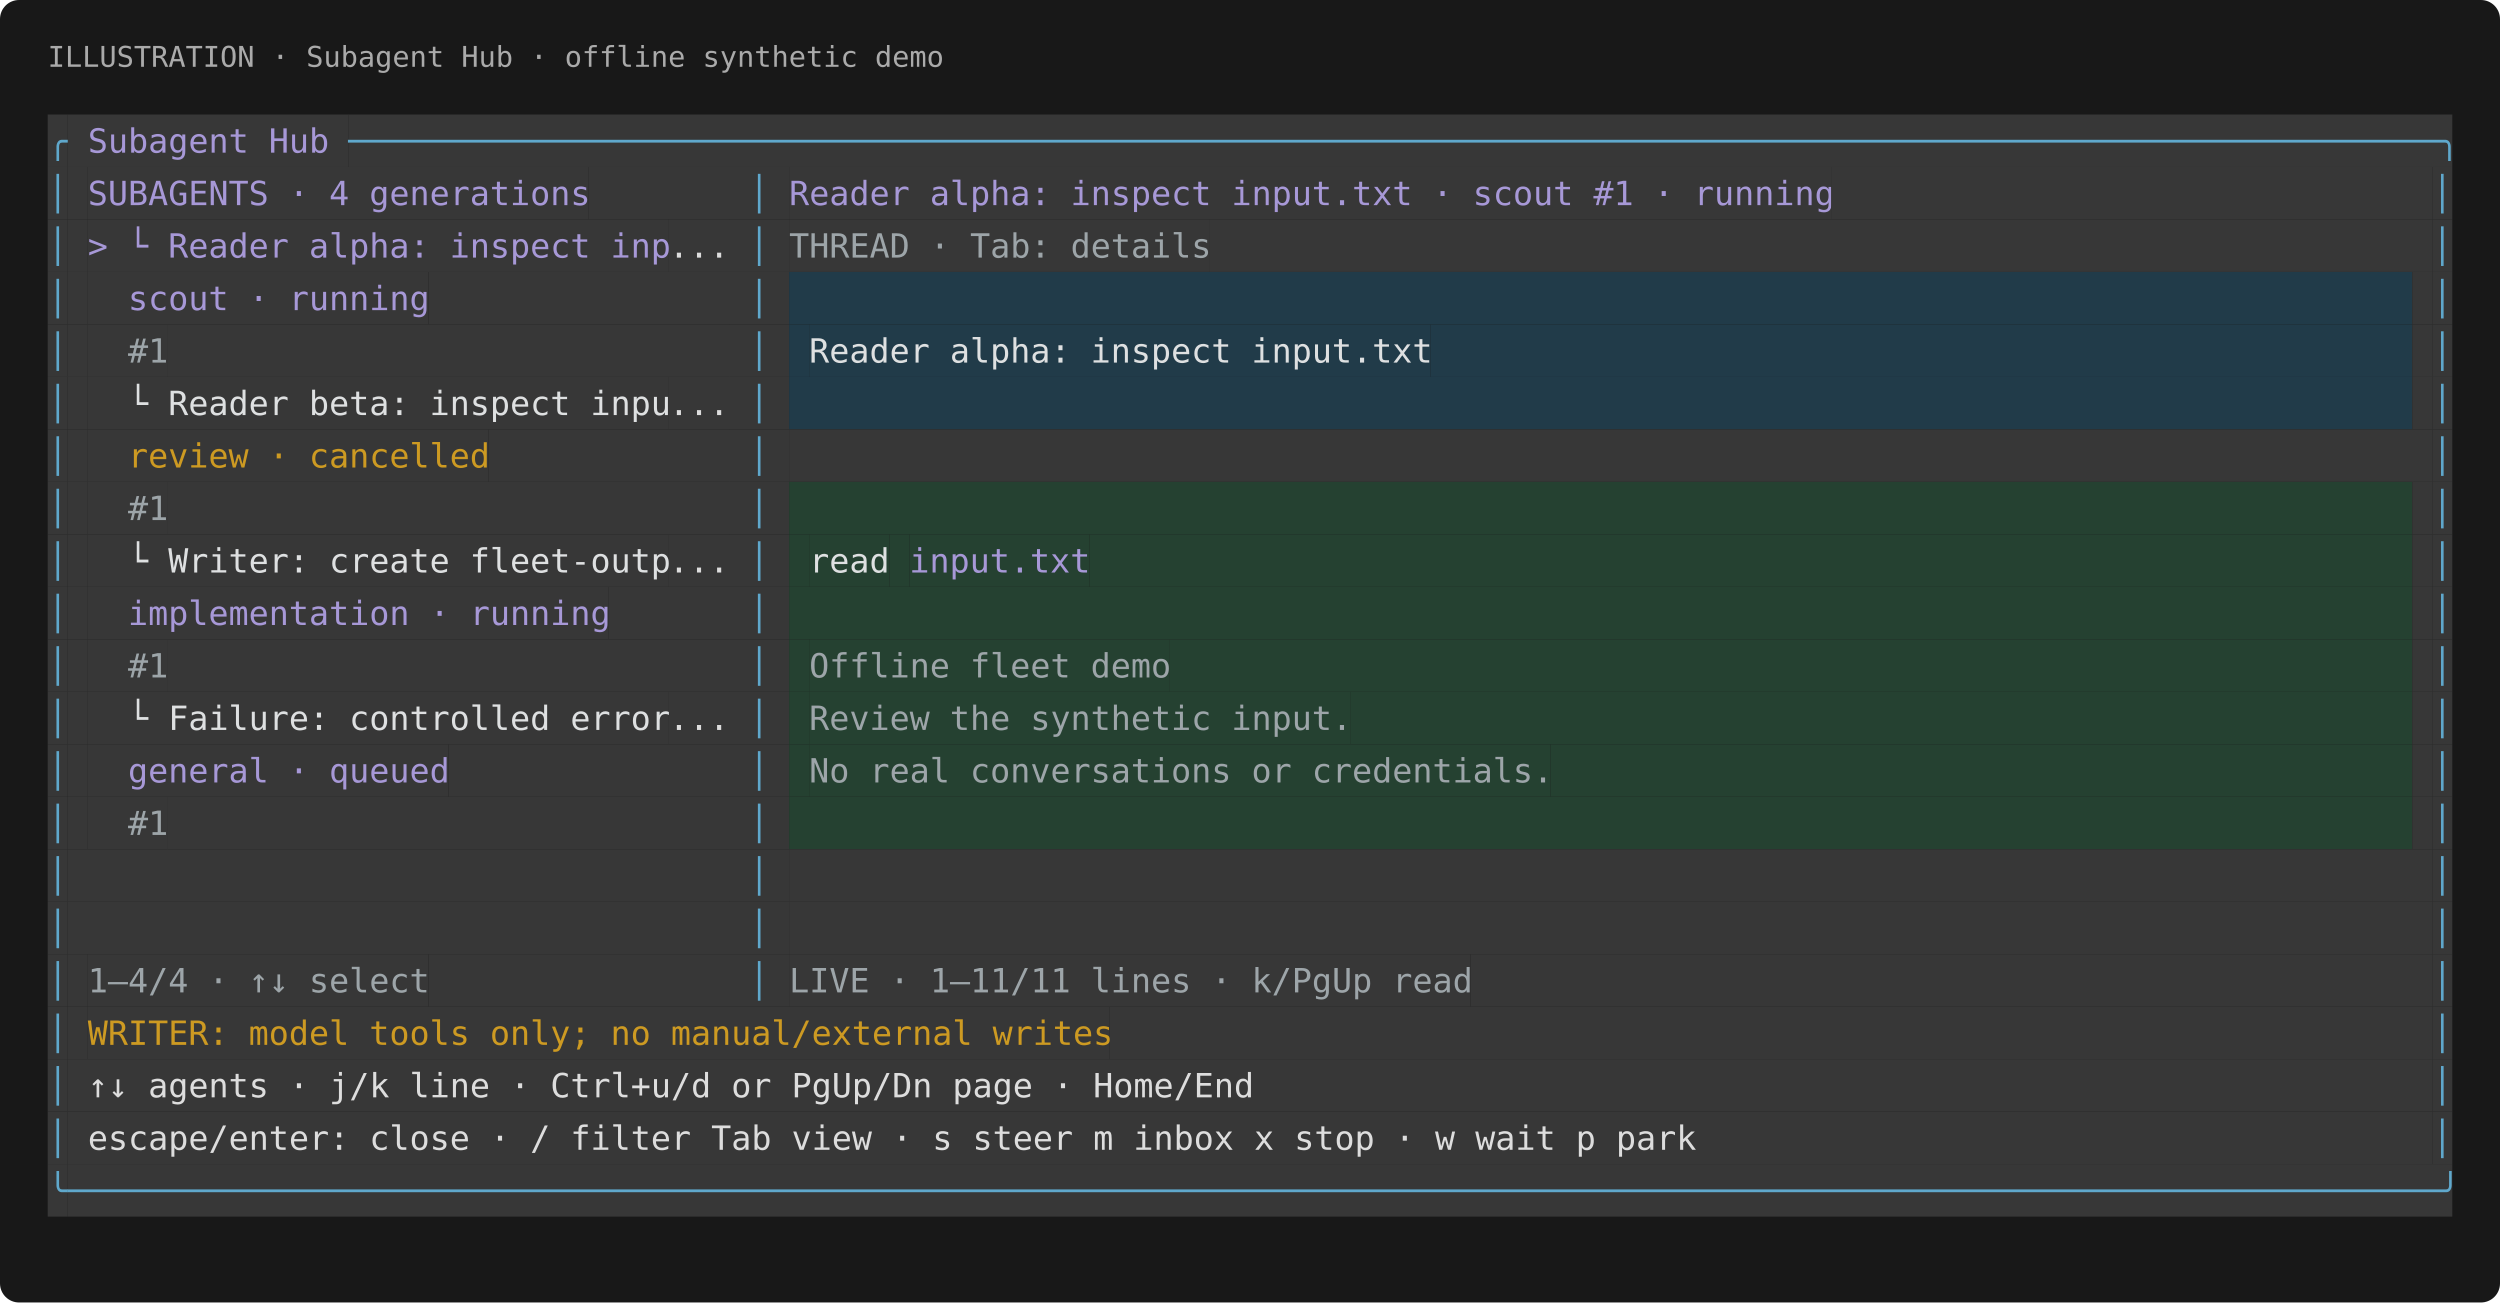
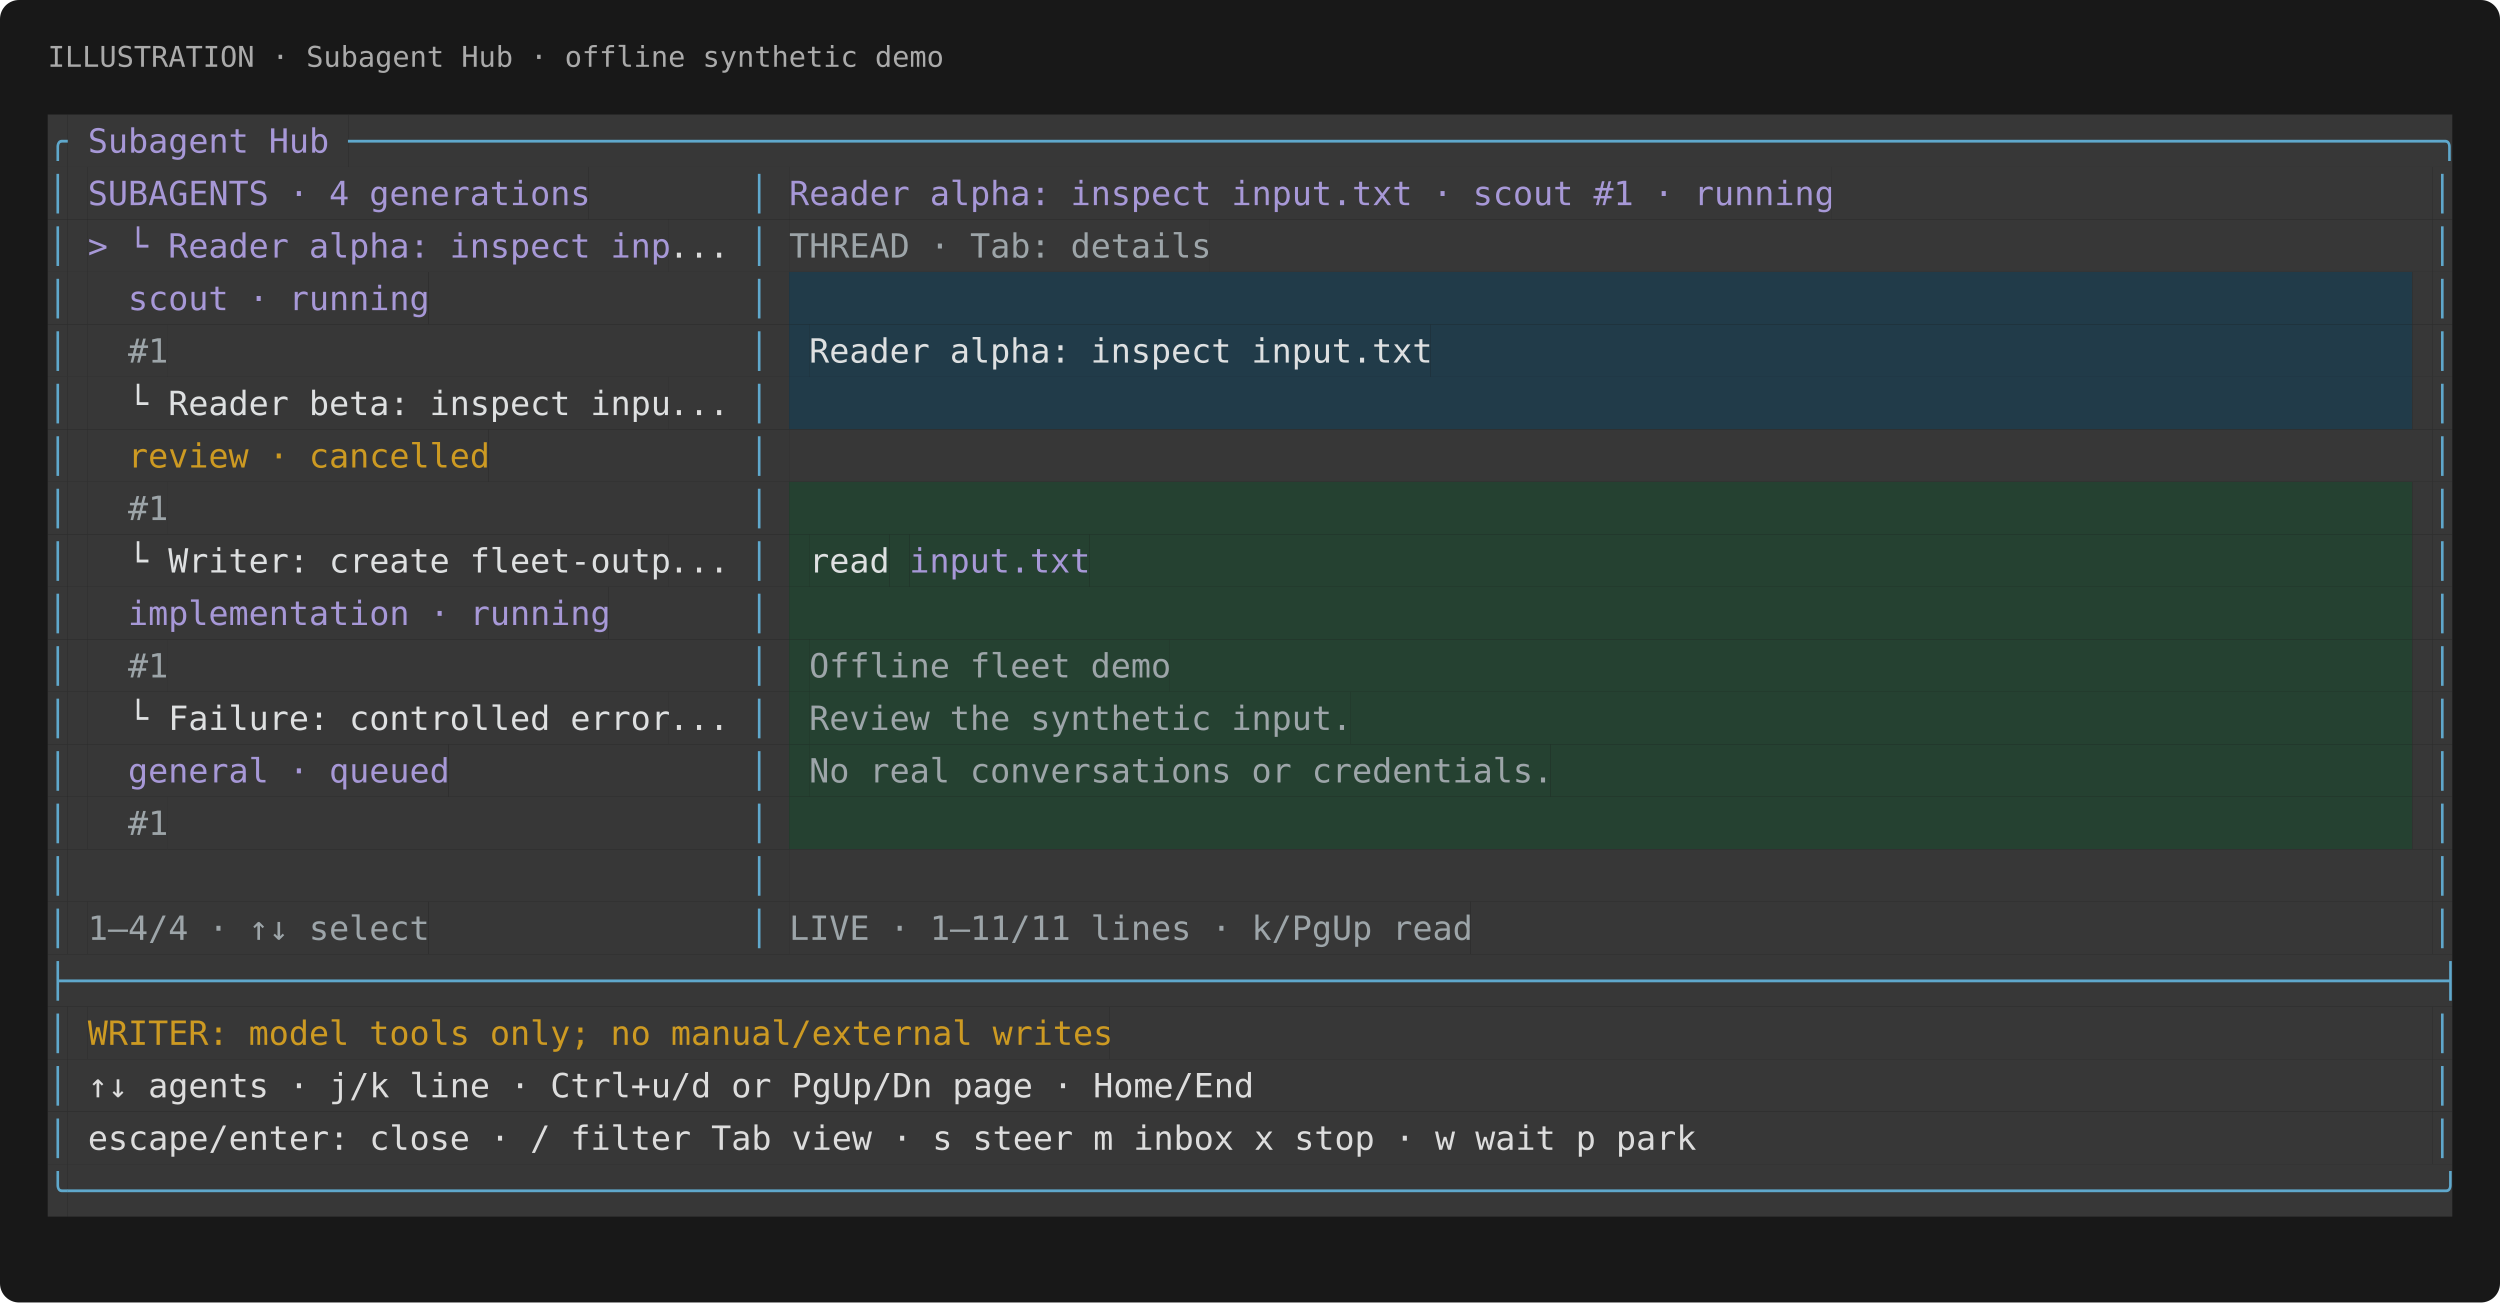
<svg xmlns="http://www.w3.org/2000/svg" width="1048" height="546" viewBox="0 0 1048 546" role="img" aria-labelledby="title desc">
  <rect width="100%" height="100%" rx="8" fill="#181818" />
  <text x="20" y="28" fill="#aaaaaa" font-family="Menlo, monospace" font-size="12">ILLUSTRATION · Subagent Hub · offline synthetic demo</text>
  <rect x="20" y="48" width="8.4" height="22" fill="rgb(55,55,55)" />
  <text x="20" y="64" xml:space="preserve" fill="rgb(95,168,204)" font-family="Menlo, monospace" font-size="14" textLength="8.4" lengthAdjust="spacingAndGlyphs">╭</text>
  <rect x="28.4" y="48" width="117.6" height="22" fill="rgb(55,55,55)" />
  <text x="28.4" y="64" xml:space="preserve" fill="rgb(167,152,215)" font-family="Menlo, monospace" font-size="14" textLength="117.6" lengthAdjust="spacingAndGlyphs"> Subagent Hub </text>
  <rect x="146" y="48" width="882" height="22" fill="rgb(55,55,55)" />
  <text x="146" y="64" xml:space="preserve" fill="rgb(95,168,204)" font-family="Menlo, monospace" font-size="14" textLength="882" lengthAdjust="spacingAndGlyphs">────────────────────────────────────────────────────────────────────────────────────────────────────────╮</text>
  <rect x="20" y="70" width="8.4" height="22" fill="rgb(55,55,55)" />
  <text x="20" y="86" xml:space="preserve" fill="rgb(95,168,204)" font-family="Menlo, monospace" font-size="14" textLength="8.4" lengthAdjust="spacingAndGlyphs">│</text>
  <rect x="28.4" y="70" width="8.4" height="22" fill="rgb(55,55,55)" />
  <text x="28.4" y="86" xml:space="preserve" fill="#dddddd" font-family="Menlo, monospace" font-size="14" textLength="8.4" lengthAdjust="spacingAndGlyphs"> </text>
  <rect x="36.8" y="70" width="210" height="22" fill="rgb(55,55,55)" />
  <text x="36.8" y="86" xml:space="preserve" fill="rgb(167,152,215)" font-family="Menlo, monospace" font-size="14" textLength="210" lengthAdjust="spacingAndGlyphs">SUBAGENTS · 4 generations</text>
  <rect x="246.8" y="70" width="58.8" height="22" fill="rgb(55,55,55)" />
  <text x="246.8" y="86" xml:space="preserve" fill="#dddddd" font-family="Menlo, monospace" font-size="14" textLength="58.8" lengthAdjust="spacingAndGlyphs">       </text>
  <rect x="305.6" y="70" width="25.2" height="22" fill="rgb(55,55,55)" />
  <text x="305.6" y="86" xml:space="preserve" fill="rgb(95,168,204)" font-family="Menlo, monospace" font-size="14" textLength="25.2" lengthAdjust="spacingAndGlyphs"> │ </text>
  <rect x="330.8" y="70" width="436.8" height="22" fill="rgb(55,55,55)" />
  <text x="330.8" y="86" xml:space="preserve" fill="rgb(167,152,215)" font-family="Menlo, monospace" font-size="14" textLength="436.8" lengthAdjust="spacingAndGlyphs">Reader alpha: inspect input.txt · scout #1 · running</text>
  <rect x="767.6" y="70" width="252" height="22" fill="rgb(55,55,55)" />
  <text x="767.6" y="86" xml:space="preserve" fill="#dddddd" font-family="Menlo, monospace" font-size="14" textLength="252" lengthAdjust="spacingAndGlyphs">                              </text>
  <rect x="1019.6" y="70" width="8.4" height="22" fill="rgb(55,55,55)" />
  <text x="1019.6" y="86" xml:space="preserve" fill="rgb(95,168,204)" font-family="Menlo, monospace" font-size="14" textLength="8.4" lengthAdjust="spacingAndGlyphs">│</text>
  <rect x="20" y="92" width="8.4" height="22" fill="rgb(55,55,55)" />
  <text x="20" y="108" xml:space="preserve" fill="rgb(95,168,204)" font-family="Menlo, monospace" font-size="14" textLength="8.4" lengthAdjust="spacingAndGlyphs">│</text>
  <rect x="28.4" y="92" width="8.4" height="22" fill="rgb(55,55,55)" />
  <text x="28.4" y="108" xml:space="preserve" fill="#dddddd" font-family="Menlo, monospace" font-size="14" textLength="8.4" lengthAdjust="spacingAndGlyphs"> </text>
  <rect x="36.8" y="92" width="243.6" height="22" fill="rgb(55,55,55)" />
  <text x="36.8" y="108" xml:space="preserve" fill="rgb(167,152,215)" font-family="Menlo, monospace" font-size="14" textLength="243.6" lengthAdjust="spacingAndGlyphs">&gt; └ Reader alpha: inspect inp</text>
  <rect x="280.4" y="92" width="25.2" height="22" fill="rgb(55,55,55)" />
  <text x="280.4" y="108" xml:space="preserve" fill="#dddddd" font-family="Menlo, monospace" font-size="14" textLength="25.2" lengthAdjust="spacingAndGlyphs">...</text>
  <rect x="305.6" y="92" width="25.2" height="22" fill="rgb(55,55,55)" />
  <text x="305.6" y="108" xml:space="preserve" fill="rgb(95,168,204)" font-family="Menlo, monospace" font-size="14" textLength="25.2" lengthAdjust="spacingAndGlyphs"> │ </text>
  <rect x="330.8" y="92" width="176.4" height="22" fill="rgb(55,55,55)" />
  <text x="330.8" y="108" xml:space="preserve" fill="rgb(157,165,169)" font-family="Menlo, monospace" font-size="14" textLength="176.4" lengthAdjust="spacingAndGlyphs">THREAD · Tab: details</text>
  <rect x="507.2" y="92" width="512.4" height="22" fill="rgb(55,55,55)" />
  <text x="507.2" y="108" xml:space="preserve" fill="#dddddd" font-family="Menlo, monospace" font-size="14" textLength="512.4" lengthAdjust="spacingAndGlyphs">                                                             </text>
  <rect x="1019.6" y="92" width="8.4" height="22" fill="rgb(55,55,55)" />
  <text x="1019.6" y="108" xml:space="preserve" fill="rgb(95,168,204)" font-family="Menlo, monospace" font-size="14" textLength="8.4" lengthAdjust="spacingAndGlyphs">│</text>
  <rect x="20" y="114" width="8.4" height="22" fill="rgb(55,55,55)" />
  <text x="20" y="130" xml:space="preserve" fill="rgb(95,168,204)" font-family="Menlo, monospace" font-size="14" textLength="8.4" lengthAdjust="spacingAndGlyphs">│</text>
  <rect x="28.4" y="114" width="8.4" height="22" fill="rgb(55,55,55)" />
  <text x="28.4" y="130" xml:space="preserve" fill="#dddddd" font-family="Menlo, monospace" font-size="14" textLength="8.4" lengthAdjust="spacingAndGlyphs"> </text>
  <rect x="36.8" y="114" width="142.8" height="22" fill="rgb(55,55,55)" />
  <text x="36.8" y="130" xml:space="preserve" fill="rgb(167,152,215)" font-family="Menlo, monospace" font-size="14" textLength="142.8" lengthAdjust="spacingAndGlyphs">  scout · running</text>
  <rect x="179.6" y="114" width="126" height="22" fill="rgb(55,55,55)" />
  <text x="179.6" y="130" xml:space="preserve" fill="#dddddd" font-family="Menlo, monospace" font-size="14" textLength="126" lengthAdjust="spacingAndGlyphs">               </text>
  <rect x="305.6" y="114" width="25.2" height="22" fill="rgb(55,55,55)" />
  <text x="305.6" y="130" xml:space="preserve" fill="rgb(95,168,204)" font-family="Menlo, monospace" font-size="14" textLength="25.2" lengthAdjust="spacingAndGlyphs"> │ </text>
  <rect x="330.8" y="114" width="680.4" height="22" fill="rgb(33,59,73)" />
  <text x="330.8" y="130" xml:space="preserve" fill="#dddddd" font-family="Menlo, monospace" font-size="14" textLength="680.4" lengthAdjust="spacingAndGlyphs">                                                                                 </text>
  <rect x="1011.2" y="114" width="8.4" height="22" fill="rgb(55,55,55)" />
  <text x="1011.2" y="130" xml:space="preserve" fill="#dddddd" font-family="Menlo, monospace" font-size="14" textLength="8.4" lengthAdjust="spacingAndGlyphs"> </text>
  <rect x="1019.6" y="114" width="8.4" height="22" fill="rgb(55,55,55)" />
  <text x="1019.6" y="130" xml:space="preserve" fill="rgb(95,168,204)" font-family="Menlo, monospace" font-size="14" textLength="8.4" lengthAdjust="spacingAndGlyphs">│</text>
  <rect x="20" y="136" width="8.4" height="22" fill="rgb(55,55,55)" />
  <text x="20" y="152" xml:space="preserve" fill="rgb(95,168,204)" font-family="Menlo, monospace" font-size="14" textLength="8.4" lengthAdjust="spacingAndGlyphs">│</text>
  <rect x="28.4" y="136" width="8.4" height="22" fill="rgb(55,55,55)" />
  <text x="28.4" y="152" xml:space="preserve" fill="#dddddd" font-family="Menlo, monospace" font-size="14" textLength="8.4" lengthAdjust="spacingAndGlyphs"> </text>
  <rect x="36.8" y="136" width="33.6" height="22" fill="rgb(55,55,55)" />
  <text x="36.8" y="152" xml:space="preserve" fill="rgb(157,165,169)" font-family="Menlo, monospace" font-size="14" textLength="33.6" lengthAdjust="spacingAndGlyphs">  #1</text>
  <rect x="70.4" y="136" width="235.2" height="22" fill="rgb(55,55,55)" />
  <text x="70.4" y="152" xml:space="preserve" fill="#dddddd" font-family="Menlo, monospace" font-size="14" textLength="235.2" lengthAdjust="spacingAndGlyphs">                            </text>
  <rect x="305.6" y="136" width="25.2" height="22" fill="rgb(55,55,55)" />
  <text x="305.6" y="152" xml:space="preserve" fill="rgb(95,168,204)" font-family="Menlo, monospace" font-size="14" textLength="25.2" lengthAdjust="spacingAndGlyphs"> │ </text>
  <rect x="330.8" y="136" width="8.4" height="22" fill="rgb(33,59,73)" />
  <text x="330.8" y="152" xml:space="preserve" fill="#dddddd" font-family="Menlo, monospace" font-size="14" textLength="8.4" lengthAdjust="spacingAndGlyphs"> </text>
  <rect x="339.2" y="136" width="260.4" height="22" fill="rgb(33,59,73)" />
  <text x="339.2" y="152" xml:space="preserve" fill="rgb(222,224,225)" font-family="Menlo, monospace" font-size="14" textLength="260.4" lengthAdjust="spacingAndGlyphs">Reader alpha: inspect input.txt</text>
  <rect x="599.6" y="136" width="411.6" height="22" fill="rgb(33,59,73)" />
  <text x="599.6" y="152" xml:space="preserve" fill="#dddddd" font-family="Menlo, monospace" font-size="14" textLength="411.6" lengthAdjust="spacingAndGlyphs">                                                 </text>
  <rect x="1011.2" y="136" width="8.4" height="22" fill="rgb(55,55,55)" />
  <text x="1011.2" y="152" xml:space="preserve" fill="#dddddd" font-family="Menlo, monospace" font-size="14" textLength="8.4" lengthAdjust="spacingAndGlyphs"> </text>
  <rect x="1019.6" y="136" width="8.4" height="22" fill="rgb(55,55,55)" />
  <text x="1019.6" y="152" xml:space="preserve" fill="rgb(95,168,204)" font-family="Menlo, monospace" font-size="14" textLength="8.4" lengthAdjust="spacingAndGlyphs">│</text>
  <rect x="20" y="158" width="8.4" height="22" fill="rgb(55,55,55)" />
  <text x="20" y="174" xml:space="preserve" fill="rgb(95,168,204)" font-family="Menlo, monospace" font-size="14" textLength="8.4" lengthAdjust="spacingAndGlyphs">│</text>
  <rect x="28.4" y="158" width="8.4" height="22" fill="rgb(55,55,55)" />
  <text x="28.4" y="174" xml:space="preserve" fill="#dddddd" font-family="Menlo, monospace" font-size="14" textLength="8.4" lengthAdjust="spacingAndGlyphs"> </text>
  <rect x="36.8" y="158" width="243.6" height="22" fill="rgb(55,55,55)" />
  <text x="36.8" y="174" xml:space="preserve" fill="rgb(222,224,225)" font-family="Menlo, monospace" font-size="14" textLength="243.6" lengthAdjust="spacingAndGlyphs">  └ Reader beta: inspect inpu</text>
  <rect x="280.4" y="158" width="25.2" height="22" fill="rgb(55,55,55)" />
  <text x="280.4" y="174" xml:space="preserve" fill="#dddddd" font-family="Menlo, monospace" font-size="14" textLength="25.2" lengthAdjust="spacingAndGlyphs">...</text>
  <rect x="305.6" y="158" width="25.2" height="22" fill="rgb(55,55,55)" />
  <text x="305.6" y="174" xml:space="preserve" fill="rgb(95,168,204)" font-family="Menlo, monospace" font-size="14" textLength="25.2" lengthAdjust="spacingAndGlyphs"> │ </text>
  <rect x="330.8" y="158" width="680.4" height="22" fill="rgb(33,59,73)" />
  <text x="330.8" y="174" xml:space="preserve" fill="#dddddd" font-family="Menlo, monospace" font-size="14" textLength="680.4" lengthAdjust="spacingAndGlyphs">                                                                                 </text>
  <rect x="1011.2" y="158" width="8.4" height="22" fill="rgb(55,55,55)" />
  <text x="1011.2" y="174" xml:space="preserve" fill="#dddddd" font-family="Menlo, monospace" font-size="14" textLength="8.4" lengthAdjust="spacingAndGlyphs"> </text>
  <rect x="1019.6" y="158" width="8.4" height="22" fill="rgb(55,55,55)" />
  <text x="1019.6" y="174" xml:space="preserve" fill="rgb(95,168,204)" font-family="Menlo, monospace" font-size="14" textLength="8.4" lengthAdjust="spacingAndGlyphs">│</text>
  <rect x="20" y="180" width="8.4" height="22" fill="rgb(55,55,55)" />
  <text x="20" y="196" xml:space="preserve" fill="rgb(95,168,204)" font-family="Menlo, monospace" font-size="14" textLength="8.4" lengthAdjust="spacingAndGlyphs">│</text>
  <rect x="28.4" y="180" width="8.4" height="22" fill="rgb(55,55,55)" />
  <text x="28.4" y="196" xml:space="preserve" fill="#dddddd" font-family="Menlo, monospace" font-size="14" textLength="8.4" lengthAdjust="spacingAndGlyphs"> </text>
  <rect x="36.8" y="180" width="168" height="22" fill="rgb(55,55,55)" />
  <text x="36.8" y="196" xml:space="preserve" fill="rgb(205,154,34)" font-family="Menlo, monospace" font-size="14" textLength="168" lengthAdjust="spacingAndGlyphs">  review · cancelled</text>
  <rect x="204.8" y="180" width="100.8" height="22" fill="rgb(55,55,55)" />
  <text x="204.8" y="196" xml:space="preserve" fill="#dddddd" font-family="Menlo, monospace" font-size="14" textLength="100.8" lengthAdjust="spacingAndGlyphs">            </text>
  <rect x="305.6" y="180" width="25.2" height="22" fill="rgb(55,55,55)" />
  <text x="305.6" y="196" xml:space="preserve" fill="rgb(95,168,204)" font-family="Menlo, monospace" font-size="14" textLength="25.2" lengthAdjust="spacingAndGlyphs"> │ </text>
  <rect x="330.8" y="180" width="688.8" height="22" fill="rgb(55,55,55)" />
  <text x="330.8" y="196" xml:space="preserve" fill="#dddddd" font-family="Menlo, monospace" font-size="14" textLength="688.8" lengthAdjust="spacingAndGlyphs">                                                                                  </text>
  <rect x="1019.6" y="180" width="8.4" height="22" fill="rgb(55,55,55)" />
  <text x="1019.6" y="196" xml:space="preserve" fill="rgb(95,168,204)" font-family="Menlo, monospace" font-size="14" textLength="8.4" lengthAdjust="spacingAndGlyphs">│</text>
  <rect x="20" y="202" width="8.4" height="22" fill="rgb(55,55,55)" />
  <text x="20" y="218" xml:space="preserve" fill="rgb(95,168,204)" font-family="Menlo, monospace" font-size="14" textLength="8.4" lengthAdjust="spacingAndGlyphs">│</text>
  <rect x="28.4" y="202" width="8.4" height="22" fill="rgb(55,55,55)" />
  <text x="28.4" y="218" xml:space="preserve" fill="#dddddd" font-family="Menlo, monospace" font-size="14" textLength="8.4" lengthAdjust="spacingAndGlyphs"> </text>
  <rect x="36.8" y="202" width="33.6" height="22" fill="rgb(55,55,55)" />
  <text x="36.8" y="218" xml:space="preserve" fill="rgb(157,165,169)" font-family="Menlo, monospace" font-size="14" textLength="33.6" lengthAdjust="spacingAndGlyphs">  #1</text>
  <rect x="70.4" y="202" width="235.2" height="22" fill="rgb(55,55,55)" />
  <text x="70.4" y="218" xml:space="preserve" fill="#dddddd" font-family="Menlo, monospace" font-size="14" textLength="235.2" lengthAdjust="spacingAndGlyphs">                            </text>
  <rect x="305.6" y="202" width="25.2" height="22" fill="rgb(55,55,55)" />
  <text x="305.6" y="218" xml:space="preserve" fill="rgb(95,168,204)" font-family="Menlo, monospace" font-size="14" textLength="25.2" lengthAdjust="spacingAndGlyphs"> │ </text>
  <rect x="330.8" y="202" width="680.4" height="22" fill="rgb(37,65,49)" />
  <text x="330.8" y="218" xml:space="preserve" fill="#dddddd" font-family="Menlo, monospace" font-size="14" textLength="680.4" lengthAdjust="spacingAndGlyphs">                                                                                 </text>
  <rect x="1011.2" y="202" width="8.4" height="22" fill="rgb(55,55,55)" />
  <text x="1011.2" y="218" xml:space="preserve" fill="#dddddd" font-family="Menlo, monospace" font-size="14" textLength="8.4" lengthAdjust="spacingAndGlyphs"> </text>
  <rect x="1019.6" y="202" width="8.4" height="22" fill="rgb(55,55,55)" />
  <text x="1019.6" y="218" xml:space="preserve" fill="rgb(95,168,204)" font-family="Menlo, monospace" font-size="14" textLength="8.4" lengthAdjust="spacingAndGlyphs">│</text>
  <rect x="20" y="224" width="8.4" height="22" fill="rgb(55,55,55)" />
  <text x="20" y="240" xml:space="preserve" fill="rgb(95,168,204)" font-family="Menlo, monospace" font-size="14" textLength="8.4" lengthAdjust="spacingAndGlyphs">│</text>
  <rect x="28.4" y="224" width="8.4" height="22" fill="rgb(55,55,55)" />
  <text x="28.4" y="240" xml:space="preserve" fill="#dddddd" font-family="Menlo, monospace" font-size="14" textLength="8.4" lengthAdjust="spacingAndGlyphs"> </text>
  <rect x="36.8" y="224" width="243.6" height="22" fill="rgb(55,55,55)" />
  <text x="36.8" y="240" xml:space="preserve" fill="rgb(222,224,225)" font-family="Menlo, monospace" font-size="14" textLength="243.6" lengthAdjust="spacingAndGlyphs">  └ Writer: create fleet-outp</text>
  <rect x="280.4" y="224" width="25.2" height="22" fill="rgb(55,55,55)" />
  <text x="280.4" y="240" xml:space="preserve" fill="#dddddd" font-family="Menlo, monospace" font-size="14" textLength="25.2" lengthAdjust="spacingAndGlyphs">...</text>
  <rect x="305.6" y="224" width="25.2" height="22" fill="rgb(55,55,55)" />
  <text x="305.6" y="240" xml:space="preserve" fill="rgb(95,168,204)" font-family="Menlo, monospace" font-size="14" textLength="25.2" lengthAdjust="spacingAndGlyphs"> │ </text>
  <rect x="330.8" y="224" width="8.4" height="22" fill="rgb(37,65,49)" />
  <text x="330.8" y="240" xml:space="preserve" fill="#dddddd" font-family="Menlo, monospace" font-size="14" textLength="8.4" lengthAdjust="spacingAndGlyphs"> </text>
  <rect x="339.2" y="224" width="33.6" height="22" fill="rgb(37,65,49)" />
  <text x="339.2" y="240" xml:space="preserve" fill="rgb(222,224,225)" font-family="Menlo, monospace" font-size="14" textLength="33.6" lengthAdjust="spacingAndGlyphs">read</text>
  <rect x="372.8" y="224" width="8.4" height="22" fill="rgb(37,65,49)" />
  <text x="372.8" y="240" xml:space="preserve" fill="#dddddd" font-family="Menlo, monospace" font-size="14" textLength="8.4" lengthAdjust="spacingAndGlyphs"> </text>
  <rect x="381.2" y="224" width="75.6" height="22" fill="rgb(37,65,49)" />
  <text x="381.2" y="240" xml:space="preserve" fill="rgb(167,152,215)" font-family="Menlo, monospace" font-size="14" textLength="75.6" lengthAdjust="spacingAndGlyphs">input.txt</text>
  <rect x="456.8" y="224" width="554.4" height="22" fill="rgb(37,65,49)" />
  <text x="456.8" y="240" xml:space="preserve" fill="#dddddd" font-family="Menlo, monospace" font-size="14" textLength="554.4" lengthAdjust="spacingAndGlyphs">                                                                  </text>
  <rect x="1011.2" y="224" width="8.4" height="22" fill="rgb(55,55,55)" />
  <text x="1011.2" y="240" xml:space="preserve" fill="#dddddd" font-family="Menlo, monospace" font-size="14" textLength="8.4" lengthAdjust="spacingAndGlyphs"> </text>
  <rect x="1019.6" y="224" width="8.4" height="22" fill="rgb(55,55,55)" />
  <text x="1019.6" y="240" xml:space="preserve" fill="rgb(95,168,204)" font-family="Menlo, monospace" font-size="14" textLength="8.4" lengthAdjust="spacingAndGlyphs">│</text>
  <rect x="20" y="246" width="8.4" height="22" fill="rgb(55,55,55)" />
  <text x="20" y="262" xml:space="preserve" fill="rgb(95,168,204)" font-family="Menlo, monospace" font-size="14" textLength="8.4" lengthAdjust="spacingAndGlyphs">│</text>
  <rect x="28.4" y="246" width="8.4" height="22" fill="rgb(55,55,55)" />
  <text x="28.4" y="262" xml:space="preserve" fill="#dddddd" font-family="Menlo, monospace" font-size="14" textLength="8.4" lengthAdjust="spacingAndGlyphs"> </text>
  <rect x="36.8" y="246" width="218.4" height="22" fill="rgb(55,55,55)" />
  <text x="36.8" y="262" xml:space="preserve" fill="rgb(167,152,215)" font-family="Menlo, monospace" font-size="14" textLength="218.4" lengthAdjust="spacingAndGlyphs">  implementation · running</text>
  <rect x="255.2" y="246" width="50.4" height="22" fill="rgb(55,55,55)" />
  <text x="255.2" y="262" xml:space="preserve" fill="#dddddd" font-family="Menlo, monospace" font-size="14" textLength="50.4" lengthAdjust="spacingAndGlyphs">      </text>
  <rect x="305.6" y="246" width="25.2" height="22" fill="rgb(55,55,55)" />
  <text x="305.6" y="262" xml:space="preserve" fill="rgb(95,168,204)" font-family="Menlo, monospace" font-size="14" textLength="25.2" lengthAdjust="spacingAndGlyphs"> │ </text>
  <rect x="330.8" y="246" width="680.4" height="22" fill="rgb(37,65,49)" />
  <text x="330.8" y="262" xml:space="preserve" fill="#dddddd" font-family="Menlo, monospace" font-size="14" textLength="680.4" lengthAdjust="spacingAndGlyphs">                                                                                 </text>
  <rect x="1011.2" y="246" width="8.4" height="22" fill="rgb(55,55,55)" />
  <text x="1011.2" y="262" xml:space="preserve" fill="#dddddd" font-family="Menlo, monospace" font-size="14" textLength="8.4" lengthAdjust="spacingAndGlyphs"> </text>
  <rect x="1019.6" y="246" width="8.4" height="22" fill="rgb(55,55,55)" />
  <text x="1019.6" y="262" xml:space="preserve" fill="rgb(95,168,204)" font-family="Menlo, monospace" font-size="14" textLength="8.4" lengthAdjust="spacingAndGlyphs">│</text>
  <rect x="20" y="268" width="8.4" height="22" fill="rgb(55,55,55)" />
  <text x="20" y="284" xml:space="preserve" fill="rgb(95,168,204)" font-family="Menlo, monospace" font-size="14" textLength="8.4" lengthAdjust="spacingAndGlyphs">│</text>
  <rect x="28.4" y="268" width="8.4" height="22" fill="rgb(55,55,55)" />
  <text x="28.4" y="284" xml:space="preserve" fill="#dddddd" font-family="Menlo, monospace" font-size="14" textLength="8.4" lengthAdjust="spacingAndGlyphs"> </text>
  <rect x="36.8" y="268" width="33.6" height="22" fill="rgb(55,55,55)" />
  <text x="36.8" y="284" xml:space="preserve" fill="rgb(157,165,169)" font-family="Menlo, monospace" font-size="14" textLength="33.6" lengthAdjust="spacingAndGlyphs">  #1</text>
  <rect x="70.4" y="268" width="235.2" height="22" fill="rgb(55,55,55)" />
  <text x="70.4" y="284" xml:space="preserve" fill="#dddddd" font-family="Menlo, monospace" font-size="14" textLength="235.2" lengthAdjust="spacingAndGlyphs">                            </text>
  <rect x="305.6" y="268" width="25.2" height="22" fill="rgb(55,55,55)" />
  <text x="305.6" y="284" xml:space="preserve" fill="rgb(95,168,204)" font-family="Menlo, monospace" font-size="14" textLength="25.2" lengthAdjust="spacingAndGlyphs"> │ </text>
  <rect x="330.8" y="268" width="8.4" height="22" fill="rgb(37,65,49)" />
  <text x="330.8" y="284" xml:space="preserve" fill="#dddddd" font-family="Menlo, monospace" font-size="14" textLength="8.4" lengthAdjust="spacingAndGlyphs"> </text>
  <rect x="339.2" y="268" width="151.2" height="22" fill="rgb(37,65,49)" />
  <text x="339.2" y="284" xml:space="preserve" fill="rgb(157,165,169)" font-family="Menlo, monospace" font-size="14" textLength="151.2" lengthAdjust="spacingAndGlyphs">Offline fleet demo</text>
  <rect x="490.4" y="268" width="520.8" height="22" fill="rgb(37,65,49)" />
  <text x="490.4" y="284" xml:space="preserve" fill="#dddddd" font-family="Menlo, monospace" font-size="14" textLength="520.8" lengthAdjust="spacingAndGlyphs">                                                              </text>
  <rect x="1011.2" y="268" width="8.4" height="22" fill="rgb(55,55,55)" />
  <text x="1011.2" y="284" xml:space="preserve" fill="#dddddd" font-family="Menlo, monospace" font-size="14" textLength="8.4" lengthAdjust="spacingAndGlyphs"> </text>
  <rect x="1019.6" y="268" width="8.4" height="22" fill="rgb(55,55,55)" />
  <text x="1019.6" y="284" xml:space="preserve" fill="rgb(95,168,204)" font-family="Menlo, monospace" font-size="14" textLength="8.4" lengthAdjust="spacingAndGlyphs">│</text>
  <rect x="20" y="290" width="8.4" height="22" fill="rgb(55,55,55)" />
  <text x="20" y="306" xml:space="preserve" fill="rgb(95,168,204)" font-family="Menlo, monospace" font-size="14" textLength="8.4" lengthAdjust="spacingAndGlyphs">│</text>
  <rect x="28.4" y="290" width="8.4" height="22" fill="rgb(55,55,55)" />
  <text x="28.4" y="306" xml:space="preserve" fill="#dddddd" font-family="Menlo, monospace" font-size="14" textLength="8.4" lengthAdjust="spacingAndGlyphs"> </text>
  <rect x="36.8" y="290" width="243.6" height="22" fill="rgb(55,55,55)" />
  <text x="36.8" y="306" xml:space="preserve" fill="rgb(222,224,225)" font-family="Menlo, monospace" font-size="14" textLength="243.6" lengthAdjust="spacingAndGlyphs">  └ Failure: controlled error</text>
  <rect x="280.4" y="290" width="25.2" height="22" fill="rgb(55,55,55)" />
  <text x="280.4" y="306" xml:space="preserve" fill="#dddddd" font-family="Menlo, monospace" font-size="14" textLength="25.2" lengthAdjust="spacingAndGlyphs">...</text>
  <rect x="305.6" y="290" width="25.2" height="22" fill="rgb(55,55,55)" />
  <text x="305.6" y="306" xml:space="preserve" fill="rgb(95,168,204)" font-family="Menlo, monospace" font-size="14" textLength="25.2" lengthAdjust="spacingAndGlyphs"> │ </text>
  <rect x="330.8" y="290" width="8.4" height="22" fill="rgb(37,65,49)" />
  <text x="330.8" y="306" xml:space="preserve" fill="#dddddd" font-family="Menlo, monospace" font-size="14" textLength="8.4" lengthAdjust="spacingAndGlyphs"> </text>
  <rect x="339.2" y="290" width="226.8" height="22" fill="rgb(37,65,49)" />
  <text x="339.2" y="306" xml:space="preserve" fill="rgb(157,165,169)" font-family="Menlo, monospace" font-size="14" textLength="226.8" lengthAdjust="spacingAndGlyphs">Review the synthetic input.</text>
  <rect x="566" y="290" width="445.2" height="22" fill="rgb(37,65,49)" />
  <text x="566" y="306" xml:space="preserve" fill="#dddddd" font-family="Menlo, monospace" font-size="14" textLength="445.2" lengthAdjust="spacingAndGlyphs">                                                     </text>
  <rect x="1011.2" y="290" width="8.4" height="22" fill="rgb(55,55,55)" />
  <text x="1011.2" y="306" xml:space="preserve" fill="#dddddd" font-family="Menlo, monospace" font-size="14" textLength="8.4" lengthAdjust="spacingAndGlyphs"> </text>
  <rect x="1019.6" y="290" width="8.4" height="22" fill="rgb(55,55,55)" />
  <text x="1019.6" y="306" xml:space="preserve" fill="rgb(95,168,204)" font-family="Menlo, monospace" font-size="14" textLength="8.4" lengthAdjust="spacingAndGlyphs">│</text>
  <rect x="20" y="312" width="8.4" height="22" fill="rgb(55,55,55)" />
  <text x="20" y="328" xml:space="preserve" fill="rgb(95,168,204)" font-family="Menlo, monospace" font-size="14" textLength="8.4" lengthAdjust="spacingAndGlyphs">│</text>
  <rect x="28.4" y="312" width="8.4" height="22" fill="rgb(55,55,55)" />
  <text x="28.4" y="328" xml:space="preserve" fill="#dddddd" font-family="Menlo, monospace" font-size="14" textLength="8.4" lengthAdjust="spacingAndGlyphs"> </text>
  <rect x="36.8" y="312" width="151.2" height="22" fill="rgb(55,55,55)" />
  <text x="36.8" y="328" xml:space="preserve" fill="rgb(167,152,215)" font-family="Menlo, monospace" font-size="14" textLength="151.2" lengthAdjust="spacingAndGlyphs">  general · queued</text>
  <rect x="188" y="312" width="117.6" height="22" fill="rgb(55,55,55)" />
  <text x="188" y="328" xml:space="preserve" fill="#dddddd" font-family="Menlo, monospace" font-size="14" textLength="117.6" lengthAdjust="spacingAndGlyphs">              </text>
  <rect x="305.6" y="312" width="25.2" height="22" fill="rgb(55,55,55)" />
  <text x="305.6" y="328" xml:space="preserve" fill="rgb(95,168,204)" font-family="Menlo, monospace" font-size="14" textLength="25.2" lengthAdjust="spacingAndGlyphs"> │ </text>
  <rect x="330.8" y="312" width="8.4" height="22" fill="rgb(37,65,49)" />
  <text x="330.8" y="328" xml:space="preserve" fill="#dddddd" font-family="Menlo, monospace" font-size="14" textLength="8.4" lengthAdjust="spacingAndGlyphs"> </text>
  <rect x="339.2" y="312" width="310.8" height="22" fill="rgb(37,65,49)" />
  <text x="339.2" y="328" xml:space="preserve" fill="rgb(157,165,169)" font-family="Menlo, monospace" font-size="14" textLength="310.8" lengthAdjust="spacingAndGlyphs">No real conversations or credentials.</text>
  <rect x="650" y="312" width="361.2" height="22" fill="rgb(37,65,49)" />
  <text x="650" y="328" xml:space="preserve" fill="#dddddd" font-family="Menlo, monospace" font-size="14" textLength="361.2" lengthAdjust="spacingAndGlyphs">                                           </text>
  <rect x="1011.2" y="312" width="8.4" height="22" fill="rgb(55,55,55)" />
  <text x="1011.2" y="328" xml:space="preserve" fill="#dddddd" font-family="Menlo, monospace" font-size="14" textLength="8.4" lengthAdjust="spacingAndGlyphs"> </text>
  <rect x="1019.6" y="312" width="8.4" height="22" fill="rgb(55,55,55)" />
  <text x="1019.6" y="328" xml:space="preserve" fill="rgb(95,168,204)" font-family="Menlo, monospace" font-size="14" textLength="8.4" lengthAdjust="spacingAndGlyphs">│</text>
  <rect x="20" y="334" width="8.4" height="22" fill="rgb(55,55,55)" />
  <text x="20" y="350" xml:space="preserve" fill="rgb(95,168,204)" font-family="Menlo, monospace" font-size="14" textLength="8.4" lengthAdjust="spacingAndGlyphs">│</text>
  <rect x="28.4" y="334" width="8.4" height="22" fill="rgb(55,55,55)" />
  <text x="28.4" y="350" xml:space="preserve" fill="#dddddd" font-family="Menlo, monospace" font-size="14" textLength="8.4" lengthAdjust="spacingAndGlyphs"> </text>
  <rect x="36.8" y="334" width="33.6" height="22" fill="rgb(55,55,55)" />
  <text x="36.8" y="350" xml:space="preserve" fill="rgb(157,165,169)" font-family="Menlo, monospace" font-size="14" textLength="33.6" lengthAdjust="spacingAndGlyphs">  #1</text>
  <rect x="70.4" y="334" width="235.2" height="22" fill="rgb(55,55,55)" />
  <text x="70.4" y="350" xml:space="preserve" fill="#dddddd" font-family="Menlo, monospace" font-size="14" textLength="235.2" lengthAdjust="spacingAndGlyphs">                            </text>
  <rect x="305.6" y="334" width="25.2" height="22" fill="rgb(55,55,55)" />
  <text x="305.6" y="350" xml:space="preserve" fill="rgb(95,168,204)" font-family="Menlo, monospace" font-size="14" textLength="25.2" lengthAdjust="spacingAndGlyphs"> │ </text>
  <rect x="330.8" y="334" width="680.4" height="22" fill="rgb(37,65,49)" />
  <text x="330.8" y="350" xml:space="preserve" fill="#dddddd" font-family="Menlo, monospace" font-size="14" textLength="680.4" lengthAdjust="spacingAndGlyphs">                                                                                 </text>
  <rect x="1011.2" y="334" width="8.4" height="22" fill="rgb(55,55,55)" />
  <text x="1011.2" y="350" xml:space="preserve" fill="#dddddd" font-family="Menlo, monospace" font-size="14" textLength="8.4" lengthAdjust="spacingAndGlyphs"> </text>
  <rect x="1019.6" y="334" width="8.4" height="22" fill="rgb(55,55,55)" />
  <text x="1019.6" y="350" xml:space="preserve" fill="rgb(95,168,204)" font-family="Menlo, monospace" font-size="14" textLength="8.4" lengthAdjust="spacingAndGlyphs">│</text>
  <rect x="20" y="356" width="8.4" height="22" fill="rgb(55,55,55)" />
  <text x="20" y="372" xml:space="preserve" fill="rgb(95,168,204)" font-family="Menlo, monospace" font-size="14" textLength="8.4" lengthAdjust="spacingAndGlyphs">│</text>
  <rect x="28.4" y="356" width="277.2" height="22" fill="rgb(55,55,55)" />
  <text x="28.4" y="372" xml:space="preserve" fill="#dddddd" font-family="Menlo, monospace" font-size="14" textLength="277.2" lengthAdjust="spacingAndGlyphs">                                 </text>
  <rect x="305.6" y="356" width="25.2" height="22" fill="rgb(55,55,55)" />
  <text x="305.6" y="372" xml:space="preserve" fill="rgb(95,168,204)" font-family="Menlo, monospace" font-size="14" textLength="25.2" lengthAdjust="spacingAndGlyphs"> │ </text>
  <rect x="330.8" y="356" width="688.8" height="22" fill="rgb(55,55,55)" />
  <text x="330.8" y="372" xml:space="preserve" fill="#dddddd" font-family="Menlo, monospace" font-size="14" textLength="688.8" lengthAdjust="spacingAndGlyphs">                                                                                  </text>
  <rect x="1019.6" y="356" width="8.4" height="22" fill="rgb(55,55,55)" />
  <text x="1019.6" y="372" xml:space="preserve" fill="rgb(95,168,204)" font-family="Menlo, monospace" font-size="14" textLength="8.4" lengthAdjust="spacingAndGlyphs">│</text>
  <rect x="20" y="378" width="8.4" height="22" fill="rgb(55,55,55)" />
  <text x="20" y="394" xml:space="preserve" fill="rgb(95,168,204)" font-family="Menlo, monospace" font-size="14" textLength="8.4" lengthAdjust="spacingAndGlyphs">│</text>
-   <rect x="28.4" y="378" width="277.2" height="22" fill="rgb(55,55,55)" />
-   <text x="28.4" y="394" xml:space="preserve" fill="#dddddd" font-family="Menlo, monospace" font-size="14" textLength="277.2" lengthAdjust="spacingAndGlyphs">                                 </text>
+   <rect x="28.4" y="378" width="8.4" height="22" fill="rgb(55,55,55)" />
+   <text x="28.4" y="394" xml:space="preserve" fill="#dddddd" font-family="Menlo, monospace" font-size="14" textLength="8.4" lengthAdjust="spacingAndGlyphs"> </text>
+   <rect x="36.8" y="378" width="142.8" height="22" fill="rgb(55,55,55)" />
+   <text x="36.8" y="394" xml:space="preserve" fill="rgb(157,165,169)" font-family="Menlo, monospace" font-size="14" textLength="142.8" lengthAdjust="spacingAndGlyphs">1–4/4 · ↑↓ select</text>
+   <rect x="179.6" y="378" width="126" height="22" fill="rgb(55,55,55)" />
+   <text x="179.6" y="394" xml:space="preserve" fill="#dddddd" font-family="Menlo, monospace" font-size="14" textLength="126" lengthAdjust="spacingAndGlyphs">               </text>
  <rect x="305.6" y="378" width="25.2" height="22" fill="rgb(55,55,55)" />
  <text x="305.6" y="394" xml:space="preserve" fill="rgb(95,168,204)" font-family="Menlo, monospace" font-size="14" textLength="25.2" lengthAdjust="spacingAndGlyphs"> │ </text>
-   <rect x="330.8" y="378" width="688.8" height="22" fill="rgb(55,55,55)" />
-   <text x="330.8" y="394" xml:space="preserve" fill="#dddddd" font-family="Menlo, monospace" font-size="14" textLength="688.8" lengthAdjust="spacingAndGlyphs">                                                                                  </text>
+   <rect x="330.8" y="378" width="285.6" height="22" fill="rgb(55,55,55)" />
+   <text x="330.8" y="394" xml:space="preserve" fill="rgb(157,165,169)" font-family="Menlo, monospace" font-size="14" textLength="285.6" lengthAdjust="spacingAndGlyphs">LIVE · 1–11/11 lines · k/PgUp read</text>
+   <rect x="616.4" y="378" width="403.2" height="22" fill="rgb(55,55,55)" />
+   <text x="616.4" y="394" xml:space="preserve" fill="#dddddd" font-family="Menlo, monospace" font-size="14" textLength="403.2" lengthAdjust="spacingAndGlyphs">                                                </text>
  <rect x="1019.6" y="378" width="8.4" height="22" fill="rgb(55,55,55)" />
  <text x="1019.6" y="394" xml:space="preserve" fill="rgb(95,168,204)" font-family="Menlo, monospace" font-size="14" textLength="8.4" lengthAdjust="spacingAndGlyphs">│</text>
-   <rect x="20" y="400" width="8.4" height="22" fill="rgb(55,55,55)" />
-   <text x="20" y="416" xml:space="preserve" fill="rgb(95,168,204)" font-family="Menlo, monospace" font-size="14" textLength="8.4" lengthAdjust="spacingAndGlyphs">│</text>
-   <rect x="28.4" y="400" width="8.4" height="22" fill="rgb(55,55,55)" />
-   <text x="28.4" y="416" xml:space="preserve" fill="#dddddd" font-family="Menlo, monospace" font-size="14" textLength="8.4" lengthAdjust="spacingAndGlyphs"> </text>
-   <rect x="36.8" y="400" width="142.8" height="22" fill="rgb(55,55,55)" />
-   <text x="36.8" y="416" xml:space="preserve" fill="rgb(157,165,169)" font-family="Menlo, monospace" font-size="14" textLength="142.8" lengthAdjust="spacingAndGlyphs">1–4/4 · ↑↓ select</text>
-   <rect x="179.6" y="400" width="126" height="22" fill="rgb(55,55,55)" />
-   <text x="179.6" y="416" xml:space="preserve" fill="#dddddd" font-family="Menlo, monospace" font-size="14" textLength="126" lengthAdjust="spacingAndGlyphs">               </text>
-   <rect x="305.6" y="400" width="25.2" height="22" fill="rgb(55,55,55)" />
-   <text x="305.6" y="416" xml:space="preserve" fill="rgb(95,168,204)" font-family="Menlo, monospace" font-size="14" textLength="25.2" lengthAdjust="spacingAndGlyphs"> │ </text>
-   <rect x="330.8" y="400" width="285.6" height="22" fill="rgb(55,55,55)" />
-   <text x="330.8" y="416" xml:space="preserve" fill="rgb(157,165,169)" font-family="Menlo, monospace" font-size="14" textLength="285.6" lengthAdjust="spacingAndGlyphs">LIVE · 1–11/11 lines · k/PgUp read</text>
-   <rect x="616.4" y="400" width="403.2" height="22" fill="rgb(55,55,55)" />
-   <text x="616.4" y="416" xml:space="preserve" fill="#dddddd" font-family="Menlo, monospace" font-size="14" textLength="403.2" lengthAdjust="spacingAndGlyphs">                                                </text>
-   <rect x="1019.6" y="400" width="8.4" height="22" fill="rgb(55,55,55)" />
-   <text x="1019.6" y="416" xml:space="preserve" fill="rgb(95,168,204)" font-family="Menlo, monospace" font-size="14" textLength="8.4" lengthAdjust="spacingAndGlyphs">│</text>
+   <rect x="20" y="400" width="1008" height="22" fill="rgb(55,55,55)" />
+   <text x="20" y="416" xml:space="preserve" fill="rgb(95,168,204)" font-family="Menlo, monospace" font-size="14" textLength="1008" lengthAdjust="spacingAndGlyphs">├──────────────────────────────────────────────────────────────────────────────────────────────────────────────────────┤</text>
  <rect x="20" y="422" width="8.4" height="22" fill="rgb(55,55,55)" />
  <text x="20" y="438" xml:space="preserve" fill="rgb(95,168,204)" font-family="Menlo, monospace" font-size="14" textLength="8.4" lengthAdjust="spacingAndGlyphs">│</text>
  <rect x="28.4" y="422" width="8.4" height="22" fill="rgb(55,55,55)" />
  <text x="28.4" y="438" xml:space="preserve" fill="#dddddd" font-family="Menlo, monospace" font-size="14" textLength="8.4" lengthAdjust="spacingAndGlyphs"> </text>
  <rect x="36.8" y="422" width="428.4" height="22" fill="rgb(55,55,55)" />
  <text x="36.8" y="438" xml:space="preserve" fill="rgb(205,154,34)" font-family="Menlo, monospace" font-size="14" textLength="428.4" lengthAdjust="spacingAndGlyphs">WRITER: model tools only; no manual/external writes</text>
  <rect x="465.2" y="422" width="554.4" height="22" fill="rgb(55,55,55)" />
  <text x="465.2" y="438" xml:space="preserve" fill="#dddddd" font-family="Menlo, monospace" font-size="14" textLength="554.4" lengthAdjust="spacingAndGlyphs">                                                                  </text>
  <rect x="1019.6" y="422" width="8.4" height="22" fill="rgb(55,55,55)" />
  <text x="1019.6" y="438" xml:space="preserve" fill="rgb(95,168,204)" font-family="Menlo, monospace" font-size="14" textLength="8.4" lengthAdjust="spacingAndGlyphs">│</text>
  <rect x="20" y="444" width="8.4" height="22" fill="rgb(55,55,55)" />
  <text x="20" y="460" xml:space="preserve" fill="rgb(95,168,204)" font-family="Menlo, monospace" font-size="14" textLength="8.4" lengthAdjust="spacingAndGlyphs">│</text>
  <rect x="28.4" y="444" width="991.2" height="22" fill="rgb(55,55,55)" />
  <text x="28.4" y="460" xml:space="preserve" fill="#dddddd" font-family="Menlo, monospace" font-size="14" textLength="991.2" lengthAdjust="spacingAndGlyphs"> ↑↓ agents · j/k line · Ctrl+u/d or PgUp/Dn page · Home/End                                                           </text>
  <rect x="1019.6" y="444" width="8.4" height="22" fill="rgb(55,55,55)" />
  <text x="1019.6" y="460" xml:space="preserve" fill="rgb(95,168,204)" font-family="Menlo, monospace" font-size="14" textLength="8.4" lengthAdjust="spacingAndGlyphs">│</text>
  <rect x="20" y="466" width="8.4" height="22" fill="rgb(55,55,55)" />
  <text x="20" y="482" xml:space="preserve" fill="rgb(95,168,204)" font-family="Menlo, monospace" font-size="14" textLength="8.4" lengthAdjust="spacingAndGlyphs">│</text>
  <rect x="28.4" y="466" width="991.2" height="22" fill="rgb(55,55,55)" />
  <text x="28.4" y="482" xml:space="preserve" fill="#dddddd" font-family="Menlo, monospace" font-size="14" textLength="991.2" lengthAdjust="spacingAndGlyphs"> escape/enter: close · / filter Tab view · s steer m inbox x stop · w wait p park                                     </text>
  <rect x="1019.6" y="466" width="8.4" height="22" fill="rgb(55,55,55)" />
  <text x="1019.6" y="482" xml:space="preserve" fill="rgb(95,168,204)" font-family="Menlo, monospace" font-size="14" textLength="8.4" lengthAdjust="spacingAndGlyphs">│</text>
  <rect x="20" y="488" width="8.4" height="22" fill="rgb(55,55,55)" />
  <text x="20" y="504" xml:space="preserve" fill="rgb(95,168,204)" font-family="Menlo, monospace" font-size="14" textLength="8.4" lengthAdjust="spacingAndGlyphs">╰</text>
  <rect x="28.4" y="488" width="999.6" height="22" fill="rgb(55,55,55)" />
  <text x="28.4" y="504" xml:space="preserve" fill="rgb(95,168,204)" font-family="Menlo, monospace" font-size="14" textLength="999.6" lengthAdjust="spacingAndGlyphs">──────────────────────────────────────────────────────────────────────────────────────────────────────────────────────╯</text>
</svg>
